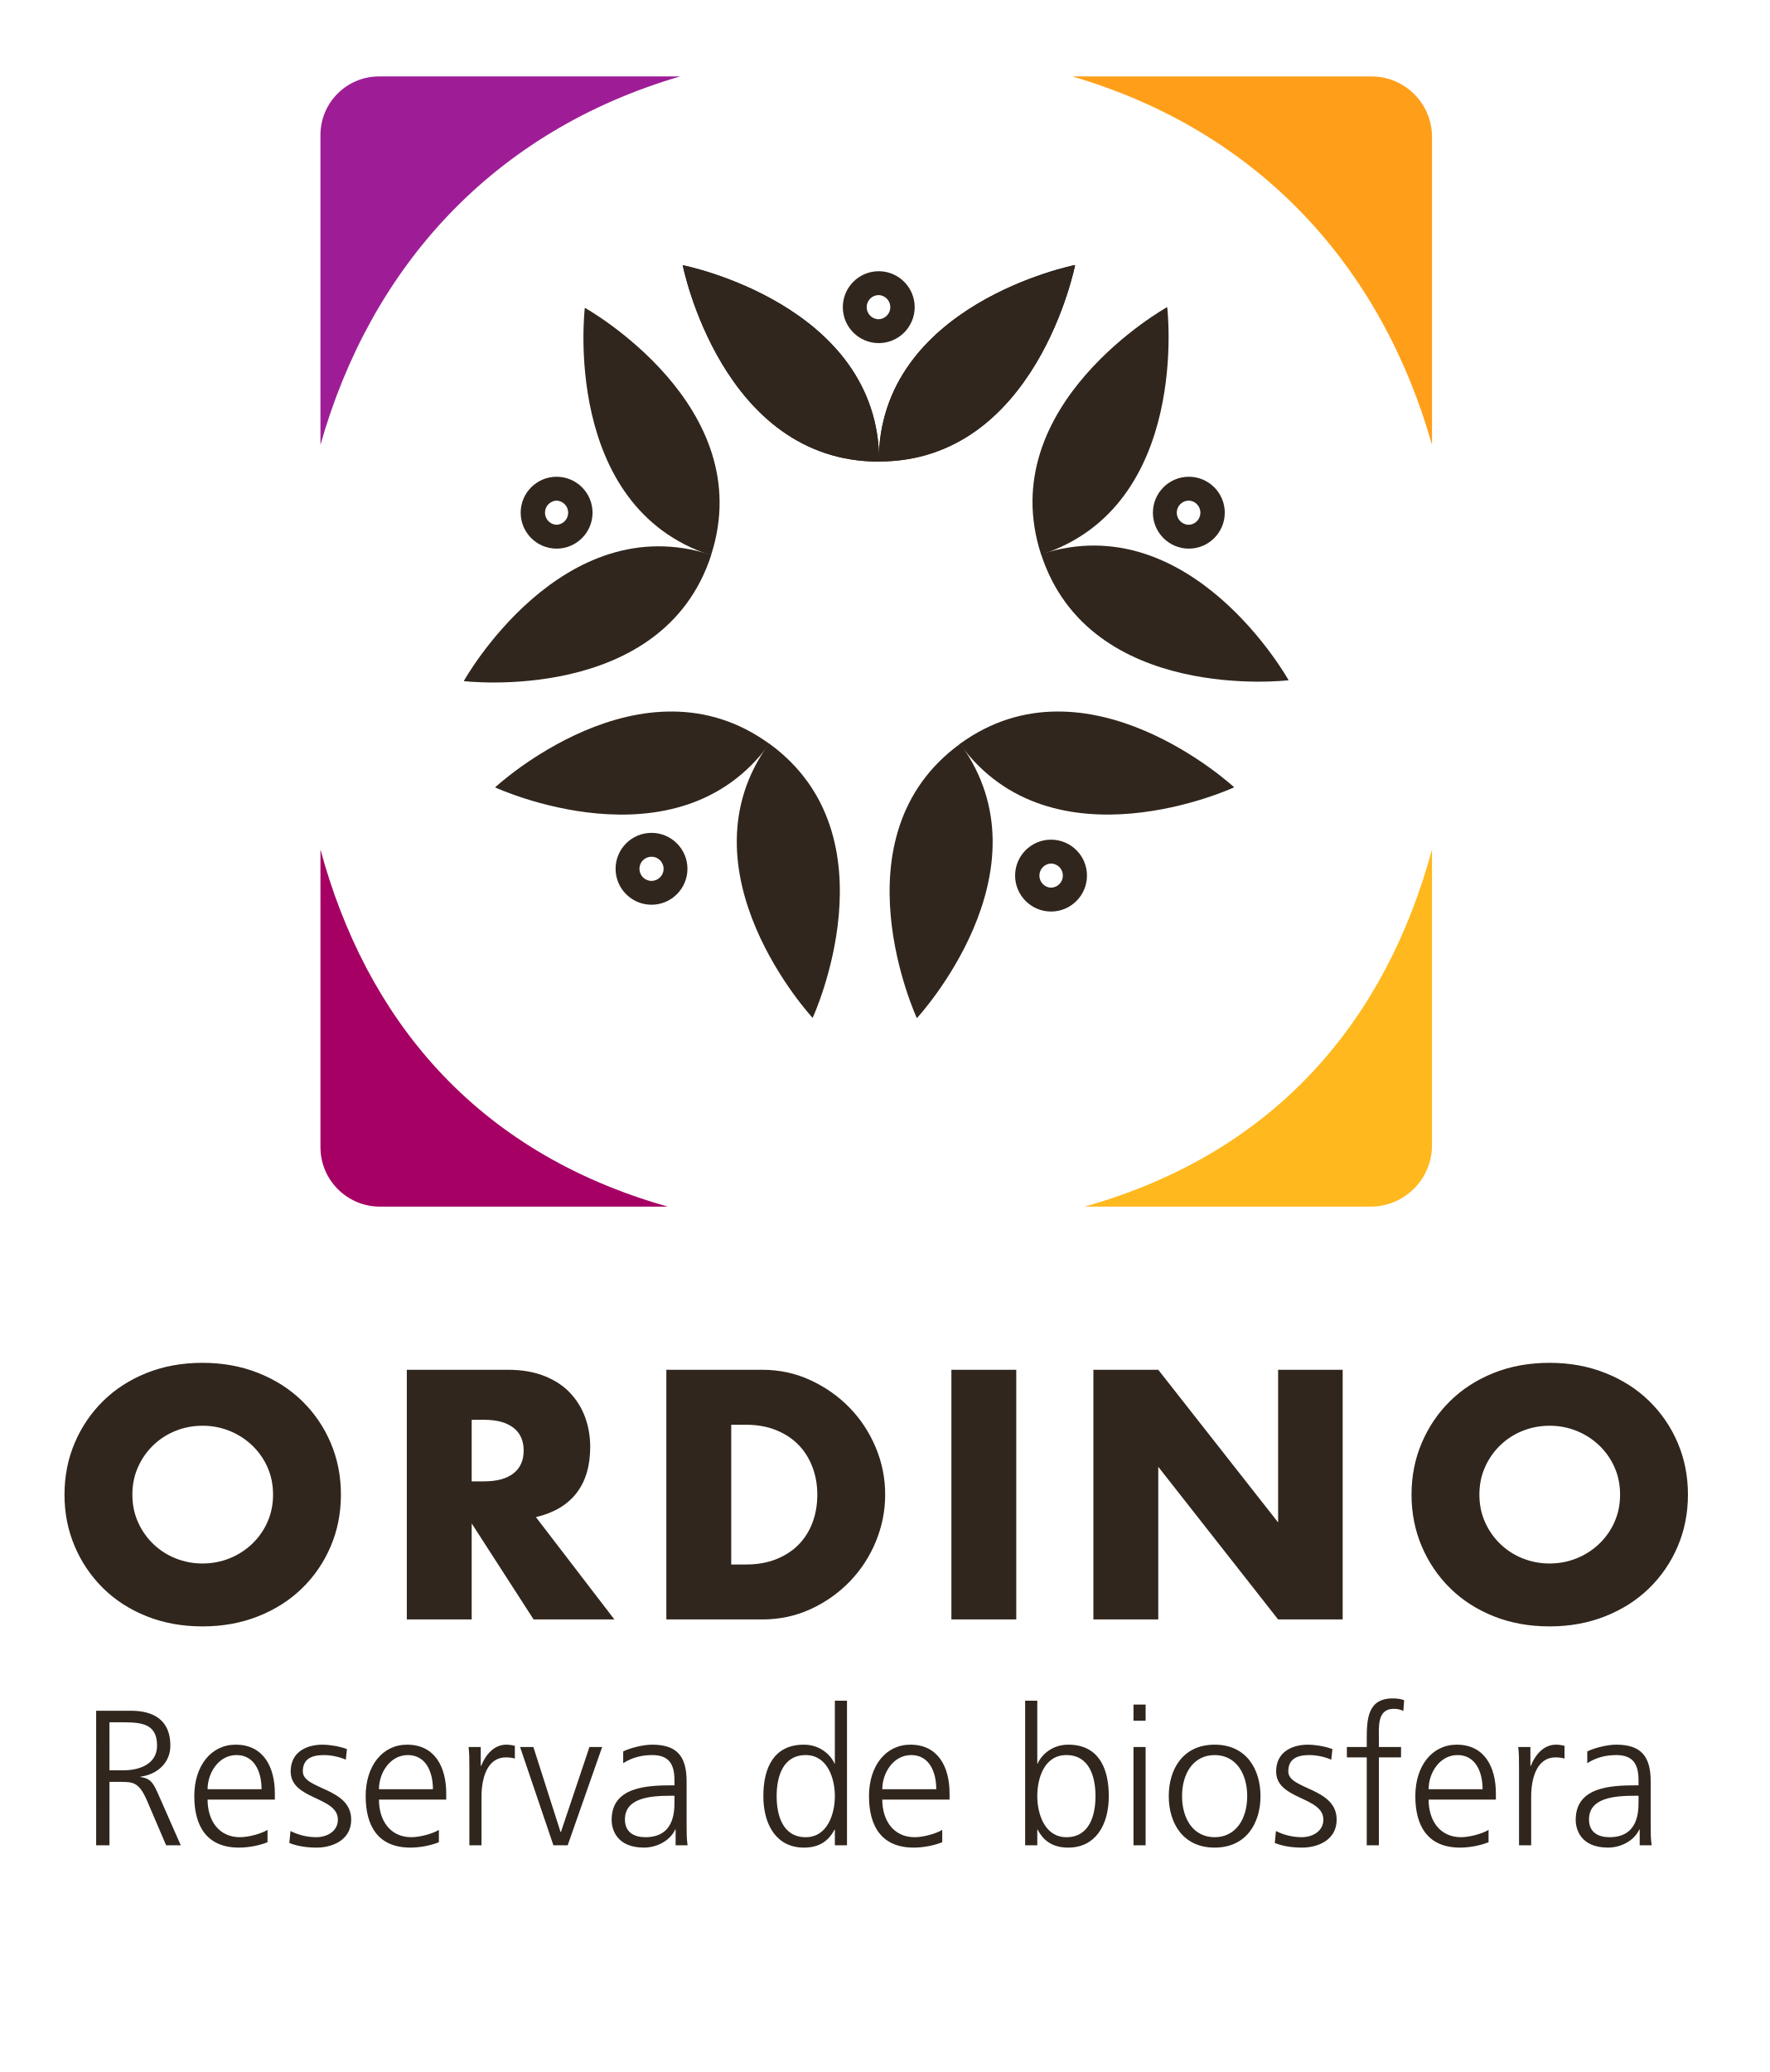
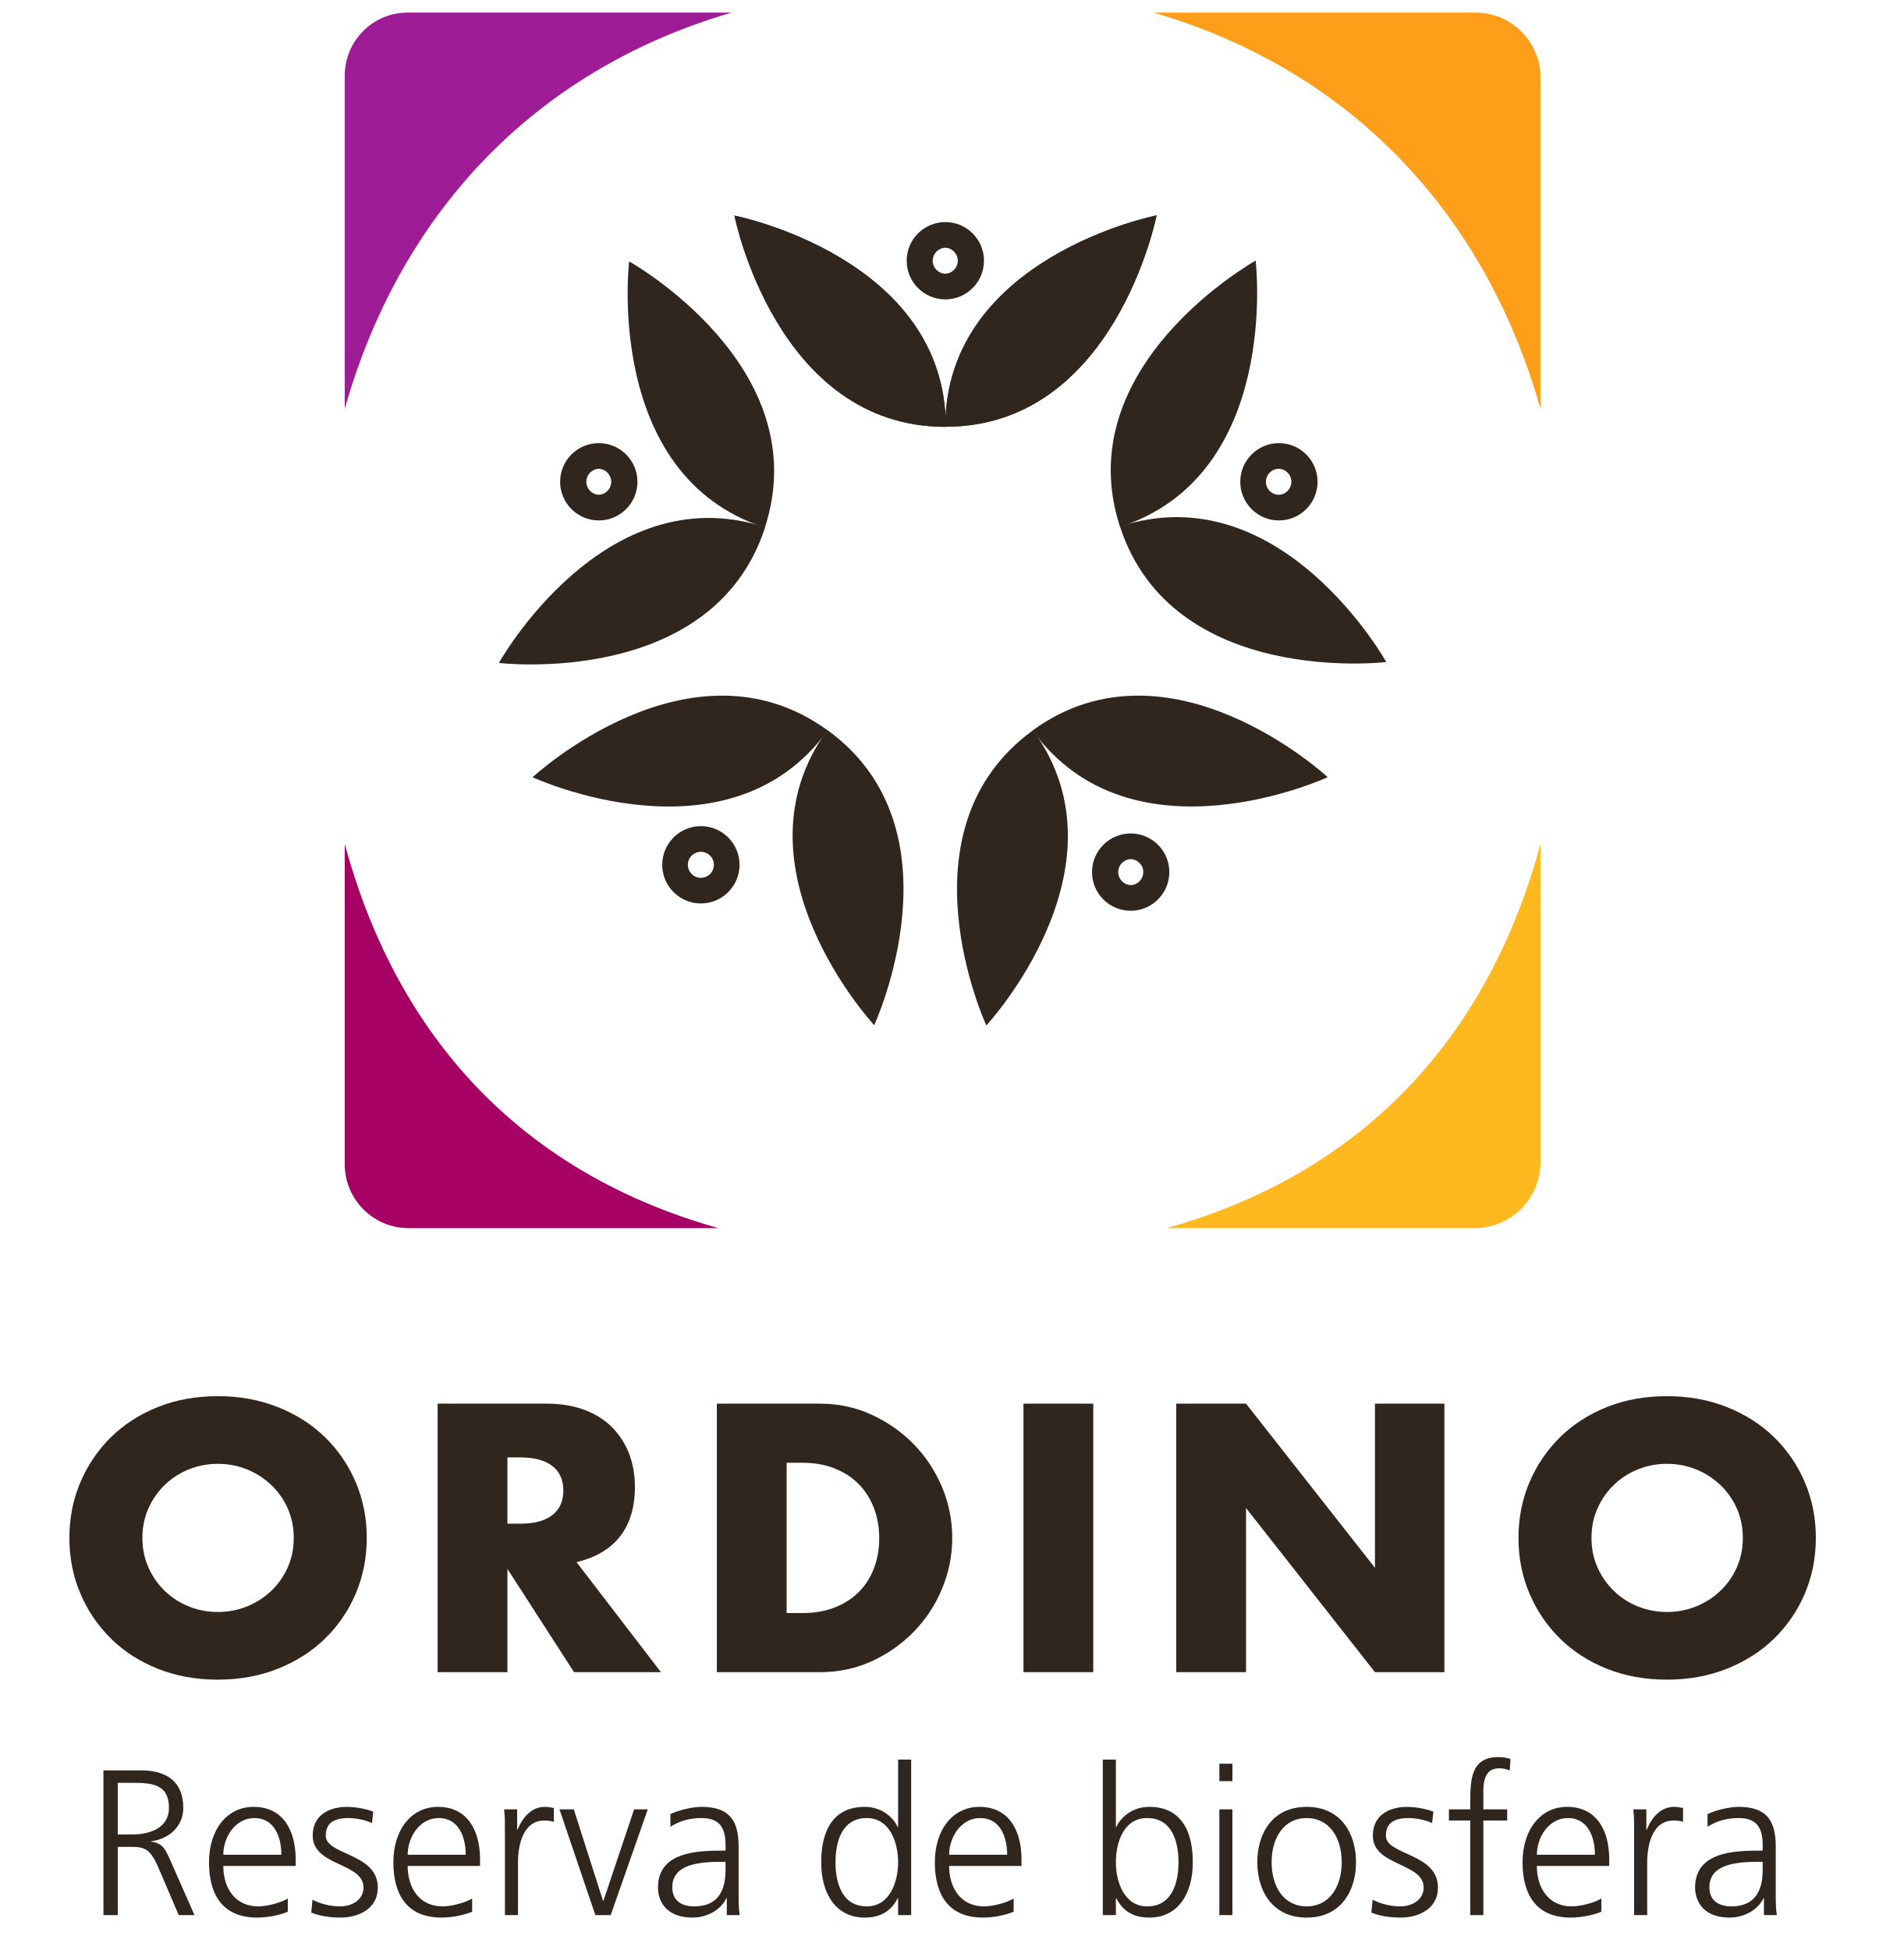
- <svg xmlns="http://www.w3.org/2000/svg" width="410" height="480">
+ <svg xmlns="http://www.w3.org/2000/svg" width="410" height="420">
  <defs>
-     <clipPath clipPathUnits="userSpaceOnUse" id="a">
-       <path d="m0,409.025l405.035,0l0,-409.025l-405.035,0l0,409.025z" id="svg_1" />
+     <clipPath id="a" clipPathUnits="userSpaceOnUse">
+       <path d="M0 409.025h405.035V0H0v409.025z" />
    </clipPath>
  </defs>
-   <g>
-     <g clip-path="url(#a)" transform="matrix(1.33333, 0, 0, -1.33333, 0, 545.367)" id="svg_2">
-       <path d="m23.002,149.344c0,-1.726 0.326,-3.317 0.979,-4.775a11.943,11.943 0 0 1 6.53,-6.3a12.436,12.436 0 0 1 4.687,-0.891c1.649,0 3.213,0.297 4.69,0.89a12.328,12.328 0 0 1 3.91,2.505a11.84,11.84 0 0 1 2.675,3.796c0.652,1.458 0.978,3.049 0.978,4.775c0,1.726 -0.326,3.317 -0.978,4.775a11.872,11.872 0 0 1 -2.675,3.796a12.433,12.433 0 0 1 -8.6,3.396c-1.649,0 -3.213,-0.297 -4.688,-0.892a11.96,11.96 0 0 1 -3.883,-2.504a12.048,12.048 0 0 1 -2.646,-3.796c-0.654,-1.458 -0.979,-3.05 -0.979,-4.775m-11.793,0c0,3.22 0.594,6.223 1.783,9.002a22.47,22.47 0 0 0 4.948,7.279c2.108,2.072 4.63,3.69 7.564,4.862c2.934,1.169 6.164,1.754 9.694,1.754c3.49,0 6.712,-0.585 9.665,-1.754c2.953,-1.172 5.493,-2.79 7.623,-4.862a22.251,22.251 0 0 0 4.975,-7.28c1.188,-2.778 1.784,-5.78 1.784,-9.001c0,-3.221 -0.596,-6.223 -1.784,-9.002a22.251,22.251 0 0 0 -4.975,-7.28c-2.13,-2.071 -4.67,-3.692 -7.624,-4.861c-2.952,-1.17 -6.174,-1.754 -9.663,-1.754c-3.53,0 -6.76,0.585 -9.695,1.754c-2.934,1.169 -5.456,2.79 -7.565,4.862a22.47,22.47 0 0 0 -4.946,7.279c-1.19,2.779 -1.785,5.78 -1.785,9.002m70.761,2.301l2.128,0c2.225,0 3.932,0.46 5.12,1.38c1.19,0.92 1.784,2.245 1.784,3.97c0,1.726 -0.594,3.05 -1.783,3.97c-1.19,0.92 -2.896,1.38 -5.121,1.38l-2.128,0l0,-10.7zm24.795,-23.99l-14.037,0l-10.758,16.684l0,-16.683l-11.275,0l0,43.377l17.546,0c2.416,0 4.525,-0.357 6.328,-1.065c1.802,-0.71 3.288,-1.677 4.458,-2.906a12.247,12.247 0 0 0 2.646,-4.256c0.595,-1.61 0.892,-3.336 0.892,-5.177c0,-3.3 -0.796,-5.973 -2.387,-8.025c-1.592,-2.052 -3.941,-3.443 -7.047,-4.171l13.634,-17.778zm20.306,9.551l2.59,0c1.956,0 3.7,0.305 5.235,0.921c1.534,0.612 2.827,1.455 3.883,2.53c1.055,1.073 1.86,2.35 2.417,3.826c0.555,1.477 0.833,3.095 0.833,4.861c0,1.725 -0.288,3.336 -0.863,4.832c-0.575,1.495 -1.39,2.782 -2.445,3.854c-1.055,1.073 -2.35,1.918 -3.883,2.531c-1.534,0.613 -3.26,0.92 -5.177,0.92l-2.59,0l0,-24.275zm-11.274,33.826l16.683,0c2.952,0 5.723,-0.594 8.313,-1.784c2.589,-1.188 4.85,-2.77 6.789,-4.746c1.935,-1.975 3.46,-4.275 4.573,-6.902a20.988,20.988 0 0 0 1.668,-8.256c0,-2.838 -0.547,-5.573 -1.64,-8.198a21.997,21.997 0 0 0 -4.544,-6.933a22.426,22.426 0 0 0 -6.788,-4.773c-2.59,-1.19 -5.38,-1.785 -8.371,-1.785l-16.683,0l0,43.377zm60.807,-43.377l-11.274,0l0,43.377l11.274,0l0,-43.377zm13.403,0l0,43.377l11.274,0l20.827,-26.52l0,26.52l11.218,0l0,-43.377l-11.218,0l-20.827,26.521l0,-26.52l-11.274,-0.001zm67.078,21.689c0,-1.726 0.324,-3.317 0.978,-4.775a12.015,12.015 0 0 1 2.647,-3.796a11.933,11.933 0 0 1 3.883,-2.504a12.436,12.436 0 0 1 4.688,-0.891c1.648,0 3.211,0.297 4.689,0.89a12.34,12.34 0 0 1 3.911,2.505a11.84,11.84 0 0 1 2.675,3.796c0.651,1.458 0.977,3.049 0.977,4.775c0,1.726 -0.326,3.317 -0.977,4.775a11.872,11.872 0 0 1 -2.675,3.796a12.357,12.357 0 0 1 -3.911,2.504a12.437,12.437 0 0 1 -4.689,0.892c-1.649,0 -3.213,-0.297 -4.688,-0.892a11.949,11.949 0 0 1 -6.53,-6.3c-0.654,-1.458 -0.978,-3.05 -0.978,-4.775m-11.794,0c0,3.22 0.595,6.223 1.784,9.002c1.188,2.782 2.837,5.206 4.947,7.279c2.109,2.072 4.63,3.69 7.565,4.862c2.934,1.169 6.164,1.754 9.694,1.754c3.489,0 6.711,-0.585 9.664,-1.754c2.953,-1.172 5.494,-2.79 7.623,-4.862a22.254,22.254 0 0 0 4.976,-7.28c1.188,-2.778 1.783,-5.78 1.783,-9.001c0,-3.221 -0.595,-6.223 -1.783,-9.002a22.254,22.254 0 0 0 -4.976,-7.28c-2.129,-2.071 -4.67,-3.692 -7.623,-4.861c-2.953,-1.17 -6.175,-1.754 -9.664,-1.754c-3.53,0 -6.76,0.585 -9.694,1.754c-2.935,1.169 -5.456,2.79 -7.565,4.862c-2.11,2.073 -3.759,4.497 -4.947,7.279c-1.189,2.779 -1.784,5.78 -1.784,9.002" fill="#30261d" id="svg_3" />
-       <path d="m248.848,331.728l0,53.503c0,5.807 -4.708,10.515 -10.516,10.515l-51.992,0c32.652,-9.56 53.805,-33.259 62.507,-64.018" fill="#ff9f19" id="svg_4" />
-       <path d="m118.192,395.746l-52.325,0c-5.622,0 -10.18,-4.558 -10.18,-10.18l0,-53.836c8.702,30.76 29.854,54.458 62.505,64.017" fill="#9e1d97" id="svg_5" />
-       <path d="m55.688,261.427l0,-51.711c0,-5.708 4.627,-10.335 10.335,-10.335l50.027,0c-33.816,9.54 -52.5,33.035 -60.362,62.046" fill="#a60064" id="svg_6" />
-       <path d="m248.848,261.427c-7.863,-29.01 -26.548,-52.505 -60.362,-62.046l49.692,0c5.893,0 10.67,4.777 10.67,10.67l0,51.376z" fill="#ffb81d" id="svg_7" />
-       <path d="m152.728,328.84c27.354,0 34.092,34.092 34.092,34.092l-0.022,0.044s-34.091,-6.74 -34.091,-34.092l0.021,-0.044z" fill="#30261d" id="svg_8" />
-       <path d="m152.782,328.847c0,27.354 -34.092,34.092 -34.092,34.092l-0.042,-0.023s6.738,-34.092 34.09,-34.092l0.044,0.023zm28.142,-16.13c8.454,-26.015 42.96,-21.887 42.96,-21.887l0.033,0.032s-16.942,30.343 -42.957,21.89l-0.036,-0.035z" fill="#30261d" id="svg_9" />
-       <path d="m180.947,312.665c26.013,8.455 21.89,42.96 21.89,42.96l-0.036,0.034s-30.342,-16.945 -21.888,-42.958l0.034,-0.036zm-14.097,-32.872c-22.128,-16.078 -7.54,-47.621 -7.54,-47.621l0.042,-0.022s23.622,25.493 7.544,47.62l-0.046,0.023z" fill="#30261d" id="svg_10" />
-       <path d="m166.807,279.757c16.078,-22.13 47.623,-7.544 47.623,-7.544l0.02,0.043s-25.49,23.62 -47.62,7.543l-0.023,-0.042zm-33.116,0.041c-22.131,16.078 -47.621,-7.542 -47.621,-7.542l-0.006,-0.048s31.54,-14.586 47.619,7.544l0.008,0.046z" fill="#30261d" id="svg_11" />
-       <path d="m133.642,279.828c-16.078,-22.13 7.542,-47.62 7.542,-47.62l0.046,-0.007s14.587,31.543 -7.542,47.619l-0.046,0.008zm-10.079,32.736c8.453,26.015 -21.89,42.96 -21.89,42.96l-0.047,-0.009s-4.124,-34.505 21.889,-42.957l0.048,0.006z" fill="#30261d" id="svg_12" />
-       <path d="m123.575,312.621c-26.015,8.452 -42.958,-21.89 -42.958,-21.89l0.007,-0.047s34.507,-4.126 42.96,21.888l-0.009,0.049zm29.153,16.219c27.354,0 34.092,34.092 34.092,34.092l-0.022,0.044s-34.091,-6.74 -34.091,-34.092l0.021,-0.044z" fill="#30261d" id="svg_13" />
-       <path d="m152.782,328.847c0,27.354 -34.092,34.092 -34.092,34.092l-0.044,-0.023s6.74,-34.092 34.094,-34.092l0.042,0.023zm-56.056,-6.798a2.102,2.102 0 0 1 0,-4.201a2.102,2.102 0 0 1 0,4.2m0,-8.345a6.252,6.252 0 0 0 -6.245,6.245a6.252,6.252 0 0 0 6.245,6.246a6.253,6.253 0 0 0 6.245,-6.246a6.253,6.253 0 0 0 -6.245,-6.245m109.867,8.346c-1.158,0 -2.1,-0.942 -2.1,-2.101c0,-1.158 0.942,-2.1 2.1,-2.1a2.102,2.102 0 0 1 0,4.2m0,-8.345a6.253,6.253 0 0 0 -6.245,6.245a6.253,6.253 0 0 0 6.245,6.246a6.253,6.253 0 0 0 6.245,-6.246a6.253,6.253 0 0 0 -6.245,-6.245m-53.887,44.055c-1.16,0 -2.1,-0.942 -2.1,-2.1c0,-1.159 0.94,-2.1 2.1,-2.1a2.102,2.102 0 0 1 0,4.2m0,-8.346a6.253,6.253 0 0 0 -6.245,6.245a6.254,6.254 0 0 0 6.245,6.247a6.253,6.253 0 0 0 6.245,-6.247a6.252,6.252 0 0 0 -6.245,-6.245m-39.488,-89.236c-1.16,0 -2.1,-0.94 -2.1,-2.1a2.1,2.1 0 0 1 4.2,0c0,1.16 -0.941,2.1 -2.1,2.1m0,-8.345a6.253,6.253 0 0 0 -6.245,6.245a6.253,6.253 0 0 0 6.245,6.246a6.252,6.252 0 0 0 6.245,-6.246a6.252,6.252 0 0 0 -6.245,-6.245m69.428,7.165a2.102,2.102 0 0 1 0,-4.201a2.101,2.101 0 0 1 0,4.201m0,-8.346a6.254,6.254 0 0 0 -6.245,6.246a6.252,6.252 0 0 0 6.245,6.245a6.252,6.252 0 0 0 6.245,-6.245a6.254,6.254 0 0 0 -6.245,-6.246m-163.624,-149.207l2.443,0c2.714,0 5.829,1.04 5.829,4.287c0,3.818 -2.712,4.053 -5.894,4.053l-2.38,0l0.002,-8.34zm-2.313,10.35l6.03,0c4.153,0 6.866,-1.776 6.866,-6.063c0,-3.014 -2.312,-5.023 -5.192,-5.39l0,-0.069c1.877,-0.234 2.279,-1.239 3.015,-2.813l3.985,-9.043l-2.543,0l-3.384,7.904c-1.34,3.015 -2.344,3.115 -4.554,3.115l-1.91,0l0,-11.019l-2.312,0l-0.001,23.378zm28.742,-13.632c0,2.981 -1.206,5.93 -4.354,5.93c-3.115,0 -5.024,-3.117 -5.024,-5.93l9.378,0zm1.038,-9.21c-1.474,-0.603 -3.383,-0.938 -4.957,-0.938c-5.66,0 -7.77,3.818 -7.77,8.943c0,5.225 2.88,8.942 7.201,8.942c4.823,0 6.8,-3.884 6.8,-8.473l0,-1.073l-11.69,0c0,-3.617 1.942,-6.53 5.627,-6.53c1.54,0 3.784,0.636 4.79,1.273l-0.001,-2.144zm3.99,1.943a10.035,10.035 0 0 1 4.454,-1.072c2.01,0 3.785,1.105 3.785,3.048c0,4.052 -8.206,3.417 -8.206,8.374c0,3.382 2.747,4.655 5.56,4.655c0.904,0 2.714,-0.201 4.22,-0.771l-0.201,-1.841c-1.105,0.502 -2.612,0.803 -3.784,0.803c-2.178,0 -3.684,-0.67 -3.684,-2.846c0,-3.183 8.406,-2.781 8.406,-8.374c0,-3.618 -3.383,-4.857 -5.961,-4.857c-1.642,0 -3.283,0.2 -4.79,0.805l0.201,2.076zm24.754,7.267c0,2.981 -1.207,5.93 -4.355,5.93c-3.114,0 -5.023,-3.117 -5.023,-5.93l9.378,0zm1.037,-9.21c-1.473,-0.603 -3.382,-0.938 -4.956,-0.938c-5.66,0 -7.77,3.818 -7.77,8.943c0,5.225 2.88,8.942 7.2,8.942c4.824,0 6.8,-3.884 6.8,-8.473l0,-1.073l-11.69,0c0,-3.617 1.943,-6.53 5.628,-6.53c1.54,0 3.783,0.636 4.788,1.273l0,-2.144zm5.295,12.728c0,1.875 0,2.578 -0.134,3.817l2.111,0l0,-3.282l0.067,0c0.77,1.909 2.21,3.685 4.387,3.685c0.503,0 1.105,-0.101 1.474,-0.201l0,-2.21c-0.435,0.133 -1.005,0.2 -1.54,0.2c-3.35,0 -4.255,-3.751 -4.255,-6.832l0,-8.441l-2.11,0l0,13.264zm17.085,-13.264l-2.48,0l-5.793,17.081l2.31,0l4.723,-14.77l0.067,0l4.957,14.77l2.21,0l-5.994,-17.081zm18.557,8.608l-0.604,0c-3.65,0 -8.004,-0.369 -8.004,-4.12c0,-2.243 1.608,-3.081 3.55,-3.081c4.957,0 5.058,4.32 5.058,6.162l0,1.039zm0.2,-5.862l-0.066,0c-0.938,-2.042 -3.317,-3.148 -5.426,-3.148c-4.856,0 -5.627,3.283 -5.627,4.823c0,5.728 6.096,5.996 10.517,5.996l0.402,0l0,0.87c0,2.915 -1.039,4.388 -3.886,4.388c-1.775,0 -3.449,-0.403 -5.023,-1.408l0,2.045c1.305,0.635 3.516,1.171 5.023,1.171c4.221,0 5.995,-1.908 5.995,-6.362l0,-7.537c0,-1.373 0,-2.413 0.168,-3.584l-2.077,0l0,2.746zm22.615,-1.34c3.75,0 5.058,4.02 5.058,7.135c0,3.114 -1.308,7.134 -5.059,7.134c-4.02,0 -5.057,-3.819 -5.057,-7.134c0,-3.317 1.038,-7.135 5.058,-7.135m7.167,-1.406l-2.11,0l0,2.713l-0.068,0c-1.138,-2.177 -2.88,-3.116 -5.325,-3.116c-4.689,0 -7.033,3.886 -7.033,8.944c0,5.191 2.01,8.942 7.034,8.942c3.35,0 5.022,-2.445 5.324,-3.282l0.068,0l0,10.92l2.11,0l0,-25.121zm15.511,9.746c0,2.981 -1.206,5.93 -4.354,5.93c-3.115,0 -5.024,-3.117 -5.024,-5.93l9.378,0zm1.038,-9.21c-1.474,-0.603 -3.383,-0.938 -4.957,-0.938c-5.66,0 -7.77,3.818 -7.77,8.943c0,5.225 2.88,8.942 7.201,8.942c4.823,0 6.8,-3.884 6.8,-8.473l0,-1.073l-11.69,0c0,-3.617 1.942,-6.53 5.627,-6.53c1.54,0 3.784,0.636 4.79,1.273l-0.001,-2.144zm21.576,15.139c-3.852,0 -5.058,-4.02 -5.058,-7.134c0,-3.115 1.307,-7.135 5.058,-7.135c4.02,0 5.058,3.819 5.058,7.135s-1.039,7.134 -5.059,7.134m-7.166,9.445l2.109,0l0,-10.92l0.068,0c0.302,0.838 1.975,3.284 5.325,3.284c5.024,0 7.034,-3.751 7.034,-8.943c0,-5.057 -2.345,-8.943 -7.034,-8.943c-2.445,0 -4.187,0.938 -5.325,3.115l-0.068,0l0,-2.713l-2.11,0l0.001,25.12zm18.826,-8.039l2.11,0l0,-17.081l-2.11,0l0,17.081zm2.11,4.556l-2.11,0l0,2.813l2.11,0l0,-2.813zm11.992,-20.231c3.684,0 5.66,3.183 5.66,7.135s-1.976,7.134 -5.66,7.134c-3.685,0 -5.66,-3.182 -5.66,-7.134c0,-3.952 1.975,-7.135 5.66,-7.135m0,16.077c5.526,0 7.971,-4.287 7.971,-8.942c0,-4.656 -2.445,-8.944 -7.97,-8.944c-5.527,0 -7.973,4.288 -7.973,8.944c0,4.655 2.446,8.942 7.972,8.942m10.655,-15.004a10.035,10.035 0 0 1 4.454,-1.072c2.01,0 3.785,1.105 3.785,3.048c0,4.052 -8.206,3.417 -8.206,8.374c0,3.382 2.747,4.655 5.56,4.655c0.904,0 2.713,-0.201 4.22,-0.771l-0.201,-1.841c-1.105,0.502 -2.612,0.803 -3.784,0.803c-2.178,0 -3.684,-0.67 -3.684,-2.846c0,-3.183 8.406,-2.781 8.406,-8.374c0,-3.618 -3.383,-4.857 -5.961,-4.857c-1.642,0 -3.283,0.2 -4.79,0.805l0.201,2.076zm15.777,12.794l-3.45,0l0,1.808l3.45,0l0,1.24c0,3.583 0.134,7.2 4.52,7.2c0.67,0 1.576,-0.1 1.978,-0.335l-0.134,-1.841c-0.435,0.234 -1.072,0.367 -1.675,0.367c-2.88,0 -2.58,-3.113 -2.58,-5.157l0,-1.474l3.853,0l0,-1.808l-3.852,0l0,-15.273l-2.11,0l0,15.273zm20.132,-5.527c0,2.981 -1.206,5.93 -4.354,5.93c-3.115,0 -5.024,-3.117 -5.024,-5.93l9.378,0zm1.038,-9.21c-1.474,-0.603 -3.383,-0.938 -4.957,-0.938c-5.66,0 -7.77,3.818 -7.77,8.943c0,5.225 2.88,8.942 7.2,8.942c4.824,0 6.8,-3.884 6.8,-8.473l0,-1.073l-11.69,0c0,-3.617 1.943,-6.53 5.628,-6.53c1.54,0 3.784,0.636 4.789,1.273l0,-2.144zm5.295,12.728c0,1.875 0,2.578 -0.134,3.817l2.11,0l0,-3.282l0.068,0c0.769,1.909 2.21,3.685 4.387,3.685c0.503,0 1.105,-0.101 1.474,-0.201l0,-2.21c-0.435,0.133 -1.005,0.2 -1.541,0.2c-3.35,0 -4.254,-3.751 -4.254,-6.832l0,-8.441l-2.11,0l0,13.264zm20.768,-4.656l-0.604,0c-3.65,0 -8.004,-0.369 -8.004,-4.12c0,-2.243 1.608,-3.081 3.55,-3.081c4.957,0 5.058,4.32 5.058,6.162l0,1.039zm0.2,-5.862l-0.066,0c-0.938,-2.042 -3.317,-3.148 -5.426,-3.148c-4.856,0 -5.627,3.283 -5.627,4.823c0,5.728 6.096,5.996 10.517,5.996l0.402,0l0,0.87c0,2.915 -1.039,4.388 -3.886,4.388c-1.775,0 -3.449,-0.403 -5.023,-1.408l0,2.045c1.305,0.635 3.516,1.171 5.023,1.171c4.221,0 5.995,-1.908 5.995,-6.362l0,-7.537c0,-1.373 0,-2.413 0.168,-3.584l-2.077,0l0,2.746z" fill="#30261d" id="svg_14" />
-     </g>
+   <g transform="matrix(1.33333 0 0 -1.33333 0 545.367)" clip-path="url(#a)">
+     <path fill="#30261d" d="M23.002 160.594c0-1.726.326-3.317.979-4.775a11.943 11.943 0 016.53-6.3 12.436 12.436 0 014.687-.89c1.649 0 3.213.296 4.69.89a12.328 12.328 0 013.91 2.504 11.84 11.84 0 012.675 3.796c.652 1.458.978 3.05.978 4.775 0 1.726-.326 3.317-.978 4.775a11.872 11.872 0 01-2.675 3.796 12.433 12.433 0 01-8.6 3.396c-1.65 0-3.213-.297-4.688-.892a11.96 11.96 0 01-3.883-2.504 12.048 12.048 0 01-2.646-3.796c-.654-1.458-.98-3.05-.98-4.775m-11.792 0c0 3.22.594 6.223 1.783 9.002a22.47 22.47 0 004.948 7.28c2.108 2.071 4.63 3.69 7.564 4.861 2.934 1.17 6.164 1.754 9.694 1.754 3.49 0 6.712-.585 9.665-1.754 2.953-1.172 5.493-2.79 7.623-4.862a22.251 22.251 0 004.975-7.28c1.188-2.778 1.784-5.78 1.784-9 0-3.222-.596-6.224-1.784-9.003a22.251 22.251 0 00-4.975-7.28c-2.13-2.07-4.67-3.692-7.624-4.86-2.952-1.17-6.174-1.755-9.663-1.755-3.53 0-6.76.585-9.695 1.754-2.934 1.17-5.456 2.79-7.565 4.862a22.47 22.47 0 00-4.946 7.28c-1.19 2.778-1.785 5.78-1.785 9.001m70.76 2.301h2.129c2.225 0 3.932.46 5.12 1.38 1.19.92 1.784 2.245 1.784 3.97 0 1.726-.594 3.05-1.783 3.97-1.19.92-2.896 1.38-5.121 1.38h-2.128v-10.7zm24.796-23.99H92.727L81.969 155.59v-16.683H70.694v43.377H88.24c2.416 0 4.525-.357 6.328-1.065 1.802-.71 3.288-1.677 4.458-2.906a12.247 12.247 0 002.646-4.256c.595-1.61.892-3.336.892-5.177 0-3.3-.796-5.973-2.387-8.025-1.592-2.052-3.941-3.443-7.047-4.17l13.634-17.779zm20.306 9.551h2.59c1.956 0 3.7.305 5.235.921 1.534.612 2.827 1.455 3.883 2.53 1.055 1.073 1.86 2.35 2.417 3.826.555 1.477.833 3.095.833 4.861 0 1.725-.288 3.336-.863 4.832-.575 1.495-1.39 2.782-2.445 3.854-1.055 1.073-2.35 1.918-3.883 2.531-1.534.613-3.26.92-5.177.92h-2.59v-24.275zm-11.274 33.826h16.683c2.952 0 5.723-.594 8.313-1.784 2.589-1.188 4.85-2.77 6.789-4.746 1.935-1.975 3.46-4.275 4.573-6.902a20.988 20.988 0 001.668-8.256c0-2.838-.547-5.573-1.64-8.198a21.997 21.997 0 00-4.544-6.933 22.426 22.426 0 00-6.788-4.773c-2.59-1.19-5.38-1.785-8.371-1.785h-16.683v43.377zm60.807-43.377h-11.274v43.377h11.274v-43.377zm13.403 0v43.377h11.274l20.827-26.52v26.52h11.218v-43.377h-11.218l-20.827 26.521v-26.52h-11.274zm67.078 21.69c0-1.727.324-3.318.978-4.776a12.015 12.015 0 012.647-3.796 11.933 11.933 0 013.883-2.504 12.436 12.436 0 014.688-.89c1.648 0 3.21.296 4.689.89a12.34 12.34 0 013.91 2.504 11.84 11.84 0 012.676 3.796c.65 1.458.977 3.05.977 4.775 0 1.726-.326 3.317-.977 4.775a11.872 11.872 0 01-2.675 3.796 12.357 12.357 0 01-3.911 2.504 12.437 12.437 0 01-4.69.892c-1.648 0-3.212-.297-4.687-.892a11.949 11.949 0 01-6.53-6.3c-.654-1.458-.978-3.05-.978-4.775m-11.794 0c0 3.22.595 6.223 1.784 9.002 1.188 2.782 2.837 5.206 4.947 7.28 2.109 2.071 4.63 3.69 7.565 4.861 2.934 1.17 6.164 1.754 9.694 1.754 3.489 0 6.71-.585 9.664-1.754 2.953-1.172 5.494-2.79 7.623-4.862a22.254 22.254 0 004.976-7.28c1.188-2.778 1.783-5.78 1.783-9 0-3.222-.595-6.224-1.783-9.003a22.254 22.254 0 00-4.976-7.28c-2.13-2.07-4.67-3.692-7.623-4.86-2.953-1.17-6.175-1.755-9.664-1.755-3.53 0-6.76.585-9.694 1.754-2.935 1.17-5.456 2.79-7.565 4.862-2.11 2.073-3.76 4.497-4.947 7.28-1.19 2.778-1.784 5.78-1.784 9.001" />
+     <path fill="#ff9f19" d="M248.848 342.978v53.503c0 5.807-4.708 10.515-10.516 10.515H186.34c32.652-9.56 53.805-33.259 62.507-64.018" />
+     <path fill="#9e1d97" d="M118.192 406.996H65.867c-5.622 0-10.18-4.558-10.18-10.18V342.98c8.702 30.76 29.854 54.458 62.505 64.017" />
+     <path fill="#a60064" d="M55.688 272.677v-51.71c0-5.709 4.627-10.336 10.335-10.336h50.027c-33.816 9.54-52.5 33.035-60.362 62.046" />
+     <path fill="#ffb81d" d="M248.848 272.677c-7.863-29.01-26.548-52.505-60.362-62.046h49.692c5.893 0 10.67 4.777 10.67 10.67v51.376z" />
+     <path fill="#30261d" d="M152.728 340.09c27.354 0 34.092 34.092 34.092 34.092l-.022.044s-34.091-6.74-34.091-34.092l.02-.044z" />
+     <path fill="#30261d" d="M152.782 340.097c0 27.354-34.092 34.092-34.092 34.092l-.042-.023s6.738-34.092 34.09-34.092l.044.023zm28.142-16.13c8.454-26.015 42.96-21.887 42.96-21.887l.033.032s-16.942 30.343-42.957 21.89l-.036-.035z" />
+     <path fill="#30261d" d="M180.947 323.915c26.013 8.455 21.89 42.96 21.89 42.96l-.036.034s-30.342-16.945-21.888-42.958l.034-.036zm-14.097-32.872c-22.128-16.078-7.54-47.62-7.54-47.62l.042-.023s23.622 25.493 7.544 47.62l-.046.023z" />
+     <path fill="#30261d" d="M166.807 291.007c16.078-22.13 47.623-7.544 47.623-7.544l.02.043s-25.49 23.62-47.62 7.543l-.023-.042zm-33.116.041c-22.131 16.078-47.621-7.542-47.621-7.542l-.006-.048s31.54-14.586 47.619 7.544l.008.046z" />
+     <path fill="#30261d" d="M133.642 291.078c-16.078-22.13 7.542-47.62 7.542-47.62l.046-.007s14.587 31.543-7.542 47.62l-.046.007zm-10.08 32.736c8.454 26.015-21.89 42.96-21.89 42.96l-.046-.009s-4.124-34.505 21.889-42.957l.048.006z" />
+     <path fill="#30261d" d="M123.575 323.871c-26.015 8.452-42.958-21.89-42.958-21.89l.007-.047s34.507-4.126 42.96 21.888l-.01.05zm29.153 16.22c27.354 0 34.092 34.091 34.092 34.091l-.022.044s-34.091-6.74-34.091-34.092l.02-.044z" />
+     <path fill="#30261d" d="M152.782 340.097c0 27.354-34.092 34.092-34.092 34.092l-.044-.023s6.74-34.092 34.094-34.092l.042.023zM96.726 333.3a2.102 2.102 0 010-4.2 2.102 2.102 0 010 4.2m0-8.346a6.252 6.252 0 00-6.245 6.245 6.252 6.252 0 006.245 6.246 6.253 6.253 0 006.245-6.246 6.253 6.253 0 00-6.245-6.245m109.867 8.346c-1.158 0-2.1-.942-2.1-2.1 0-1.159.942-2.1 2.1-2.1a2.102 2.102 0 010 4.2m0-8.346a6.253 6.253 0 00-6.245 6.245 6.253 6.253 0 006.245 6.246 6.253 6.253 0 006.245-6.246 6.253 6.253 0 00-6.245-6.245m-53.887 44.055a2.101 2.101 0 010-4.2 2.102 2.102 0 010 4.2m0-8.346a6.253 6.253 0 00-6.245 6.245 6.254 6.254 0 006.245 6.247 6.253 6.253 0 006.245-6.247 6.252 6.252 0 00-6.245-6.245m-39.488-89.236a2.1 2.1 0 01-2.1-2.1 2.1 2.1 0 014.2 0 2.1 2.1 0 01-2.1 2.1m0-8.345a6.253 6.253 0 00-6.245 6.245 6.253 6.253 0 006.245 6.246 6.252 6.252 0 006.245-6.246 6.252 6.252 0 00-6.245-6.245m69.428 7.165a2.102 2.102 0 010-4.2 2.101 2.101 0 010 4.2m0-8.346a6.254 6.254 0 00-6.245 6.246 6.252 6.252 0 006.245 6.245 6.252 6.252 0 006.245-6.245 6.254 6.254 0 00-6.245-6.246M19.022 112.693h2.443c2.714 0 5.829 1.04 5.829 4.287 0 3.818-2.712 4.053-5.894 4.053h-2.38l.002-8.34zm-2.313 10.35h6.03c4.153 0 6.866-1.776 6.866-6.063 0-3.014-2.312-5.023-5.192-5.39v-.069c1.877-.234 2.279-1.239 3.015-2.813l3.985-9.043H28.87l-3.384 7.904c-1.34 3.015-2.344 3.115-4.554 3.115h-1.91V99.665H16.71l-.001 23.378zm28.742-13.632c0 2.981-1.206 5.93-4.354 5.93-3.115 0-5.024-3.117-5.024-5.93h9.378zm1.038-9.21c-1.474-.603-3.383-.938-4.957-.938-5.66 0-7.77 3.818-7.77 8.943 0 5.225 2.88 8.942 7.2 8.942 4.824 0 6.8-3.884 6.8-8.473v-1.073h-11.69c0-3.617 1.943-6.53 5.628-6.53 1.54 0 3.784.636 4.79 1.273l-.001-2.144zm3.99 1.943a10.035 10.035 0 014.454-1.072c2.01 0 3.785 1.105 3.785 3.048 0 4.052-8.206 3.417-8.206 8.374 0 3.382 2.747 4.655 5.56 4.655.904 0 2.714-.2 4.22-.77l-.201-1.842c-1.105.502-2.612.803-3.784.803-2.178 0-3.684-.67-3.684-2.846 0-3.183 8.406-2.78 8.406-8.374 0-3.618-3.383-4.857-5.961-4.857-1.642 0-3.283.2-4.79.805l.2 2.076zm24.754 7.267c0 2.981-1.207 5.93-4.355 5.93-3.114 0-5.023-3.117-5.023-5.93h9.378zm1.037-9.21c-1.473-.603-3.382-.938-4.956-.938-5.66 0-7.77 3.818-7.77 8.943 0 5.225 2.88 8.942 7.2 8.942 4.824 0 6.8-3.884 6.8-8.473v-1.073h-11.69c0-3.617 1.943-6.53 5.628-6.53 1.54 0 3.783.636 4.788 1.273v-2.144zm5.295 12.728c0 1.875 0 2.578-.134 3.817h2.11v-3.282h.068c.77 1.91 2.21 3.685 4.387 3.685.503 0 1.105-.1 1.474-.2v-2.21c-.435.132-1.005.2-1.54.2-3.35 0-4.255-3.752-4.255-6.833v-8.44h-2.11v13.263zM98.65 99.665h-2.48l-5.793 17.081h2.31l4.723-14.77h.067l4.957 14.77h2.21l-5.994-17.08zm18.557 8.608h-.604c-3.65 0-8.004-.369-8.004-4.12 0-2.243 1.608-3.08 3.55-3.08 4.957 0 5.058 4.32 5.058 6.161v1.04zm.2-5.862h-.066c-.938-2.042-3.317-3.148-5.426-3.148-4.856 0-5.627 3.283-5.627 4.823 0 5.728 6.096 5.996 10.517 5.996h.402v.87c0 2.915-1.04 4.388-3.886 4.388-1.775 0-3.45-.403-5.023-1.408v2.045c1.305.635 3.516 1.171 5.023 1.171 4.22 0 5.995-1.908 5.995-6.362v-7.537c0-1.373 0-2.413.168-3.584h-2.077v2.746zm22.615-1.34c3.75 0 5.058 4.02 5.058 7.135 0 3.114-1.308 7.134-5.06 7.134-4.02 0-5.056-3.819-5.056-7.134 0-3.317 1.038-7.135 5.058-7.135m7.167-1.406h-2.11v2.713h-.068c-1.138-2.177-2.88-3.116-5.325-3.116-4.69 0-7.033 3.886-7.033 8.944 0 5.191 2.01 8.942 7.034 8.942 3.35 0 5.022-2.445 5.324-3.282h.068v10.92h2.11v-25.12zm15.51 9.746c0 2.981-1.205 5.93-4.353 5.93-3.115 0-5.024-3.117-5.024-5.93h9.378zm1.039-9.21c-1.474-.603-3.383-.938-4.957-.938-5.66 0-7.77 3.818-7.77 8.943 0 5.225 2.88 8.942 7.2 8.942 4.824 0 6.8-3.884 6.8-8.473v-1.073h-11.69c0-3.617 1.943-6.53 5.628-6.53 1.54 0 3.784.636 4.79 1.273l-.001-2.144zm21.576 15.14c-3.852 0-5.058-4.02-5.058-7.135s1.307-7.135 5.058-7.135c4.02 0 5.058 3.82 5.058 7.135s-1.04 7.134-5.06 7.134m-7.165 9.445h2.109v-10.92h.068c.302.838 1.975 3.284 5.325 3.284 5.024 0 7.034-3.75 7.034-8.943 0-5.057-2.345-8.943-7.034-8.943-2.445 0-4.187.938-5.325 3.115h-.068v-2.713h-2.11v25.12zm18.826-8.039h2.11v-17.08h-2.11v17.08zm2.11 4.556h-2.11v2.813h2.11v-2.813zm11.992-20.23c3.684 0 5.66 3.182 5.66 7.134s-1.976 7.134-5.66 7.134c-3.685 0-5.66-3.182-5.66-7.134 0-3.952 1.975-7.135 5.66-7.135m0 16.077c5.526 0 7.97-4.287 7.97-8.942 0-4.656-2.444-8.944-7.97-8.944s-7.972 4.288-7.972 8.944c0 4.655 2.446 8.942 7.972 8.942m10.655-15.004a10.035 10.035 0 014.454-1.072c2.01 0 3.785 1.105 3.785 3.048 0 4.052-8.206 3.417-8.206 8.374 0 3.382 2.747 4.655 5.56 4.655.904 0 2.713-.2 4.22-.77l-.201-1.842c-1.105.502-2.612.803-3.784.803-2.178 0-3.684-.67-3.684-2.846 0-3.183 8.406-2.78 8.406-8.374 0-3.618-3.383-4.857-5.961-4.857-1.642 0-3.283.2-4.79.805l.2 2.076zm15.777 12.794h-3.45v1.808h3.45v1.24c0 3.583.134 7.2 4.52 7.2.67 0 1.576-.1 1.978-.335l-.134-1.84c-.435.233-1.072.366-1.675.366-2.88 0-2.58-3.113-2.58-5.157v-1.474h3.853v-1.808h-3.852V99.665h-2.11v15.273zm20.132-5.527c0 2.981-1.206 5.93-4.354 5.93-3.115 0-5.024-3.117-5.024-5.93h9.378zm1.038-9.21c-1.474-.603-3.383-.938-4.957-.938-5.66 0-7.77 3.818-7.77 8.943 0 5.225 2.88 8.942 7.2 8.942 4.824 0 6.8-3.884 6.8-8.473v-1.073h-11.69c0-3.617 1.943-6.53 5.628-6.53 1.54 0 3.784.636 4.789 1.273v-2.144zm5.295 12.728c0 1.875 0 2.578-.134 3.817h2.11v-3.282h.068c.769 1.91 2.21 3.685 4.387 3.685.503 0 1.105-.1 1.474-.2v-2.21c-.435.132-1.005.2-1.541.2-3.35 0-4.254-3.752-4.254-6.833v-8.44h-2.11v13.263zm20.768-4.656h-.604c-3.65 0-8.004-.369-8.004-4.12 0-2.243 1.608-3.08 3.55-3.08 4.957 0 5.058 4.32 5.058 6.161v1.04zm.2-5.862h-.066c-.938-2.042-3.317-3.148-5.426-3.148-4.856 0-5.627 3.283-5.627 4.823 0 5.728 6.096 5.996 10.517 5.996h.402v.87c0 2.915-1.04 4.388-3.886 4.388-1.775 0-3.45-.403-5.023-1.408v2.045c1.305.635 3.516 1.171 5.023 1.171 4.22 0 5.995-1.908 5.995-6.362v-7.537c0-1.373 0-2.413.168-3.584h-2.077v2.746z" />
  </g>
</svg>
